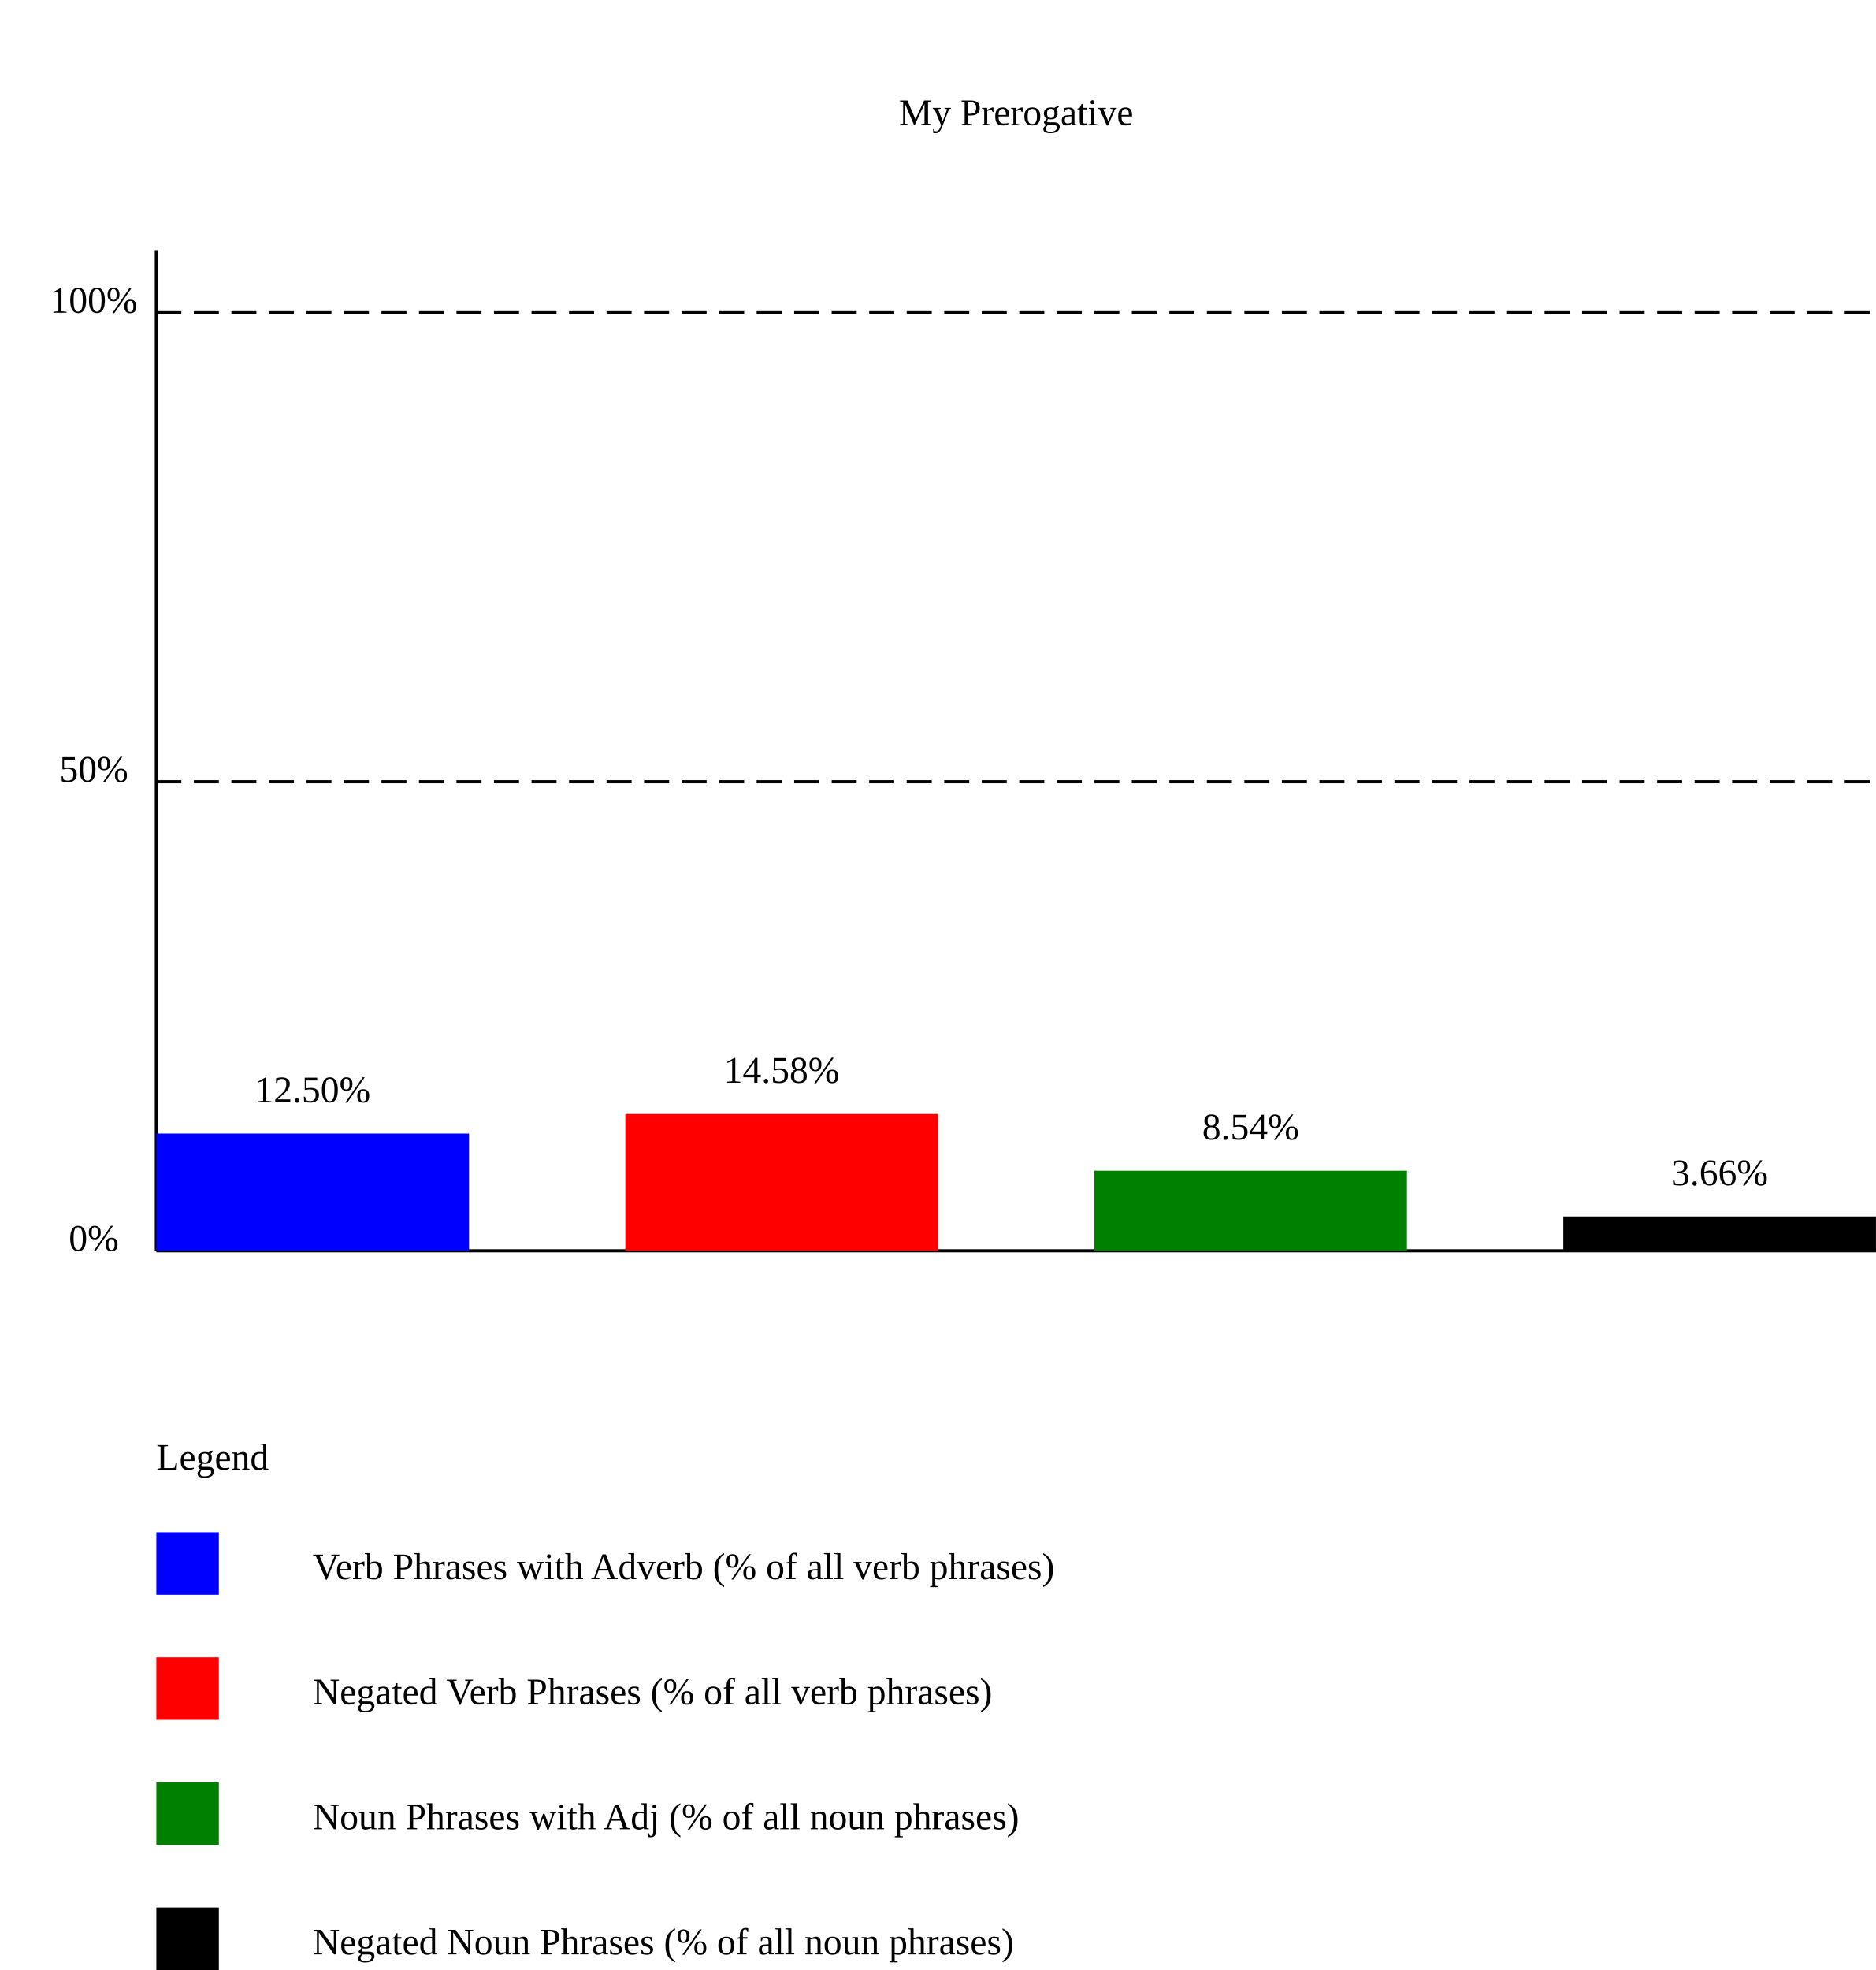
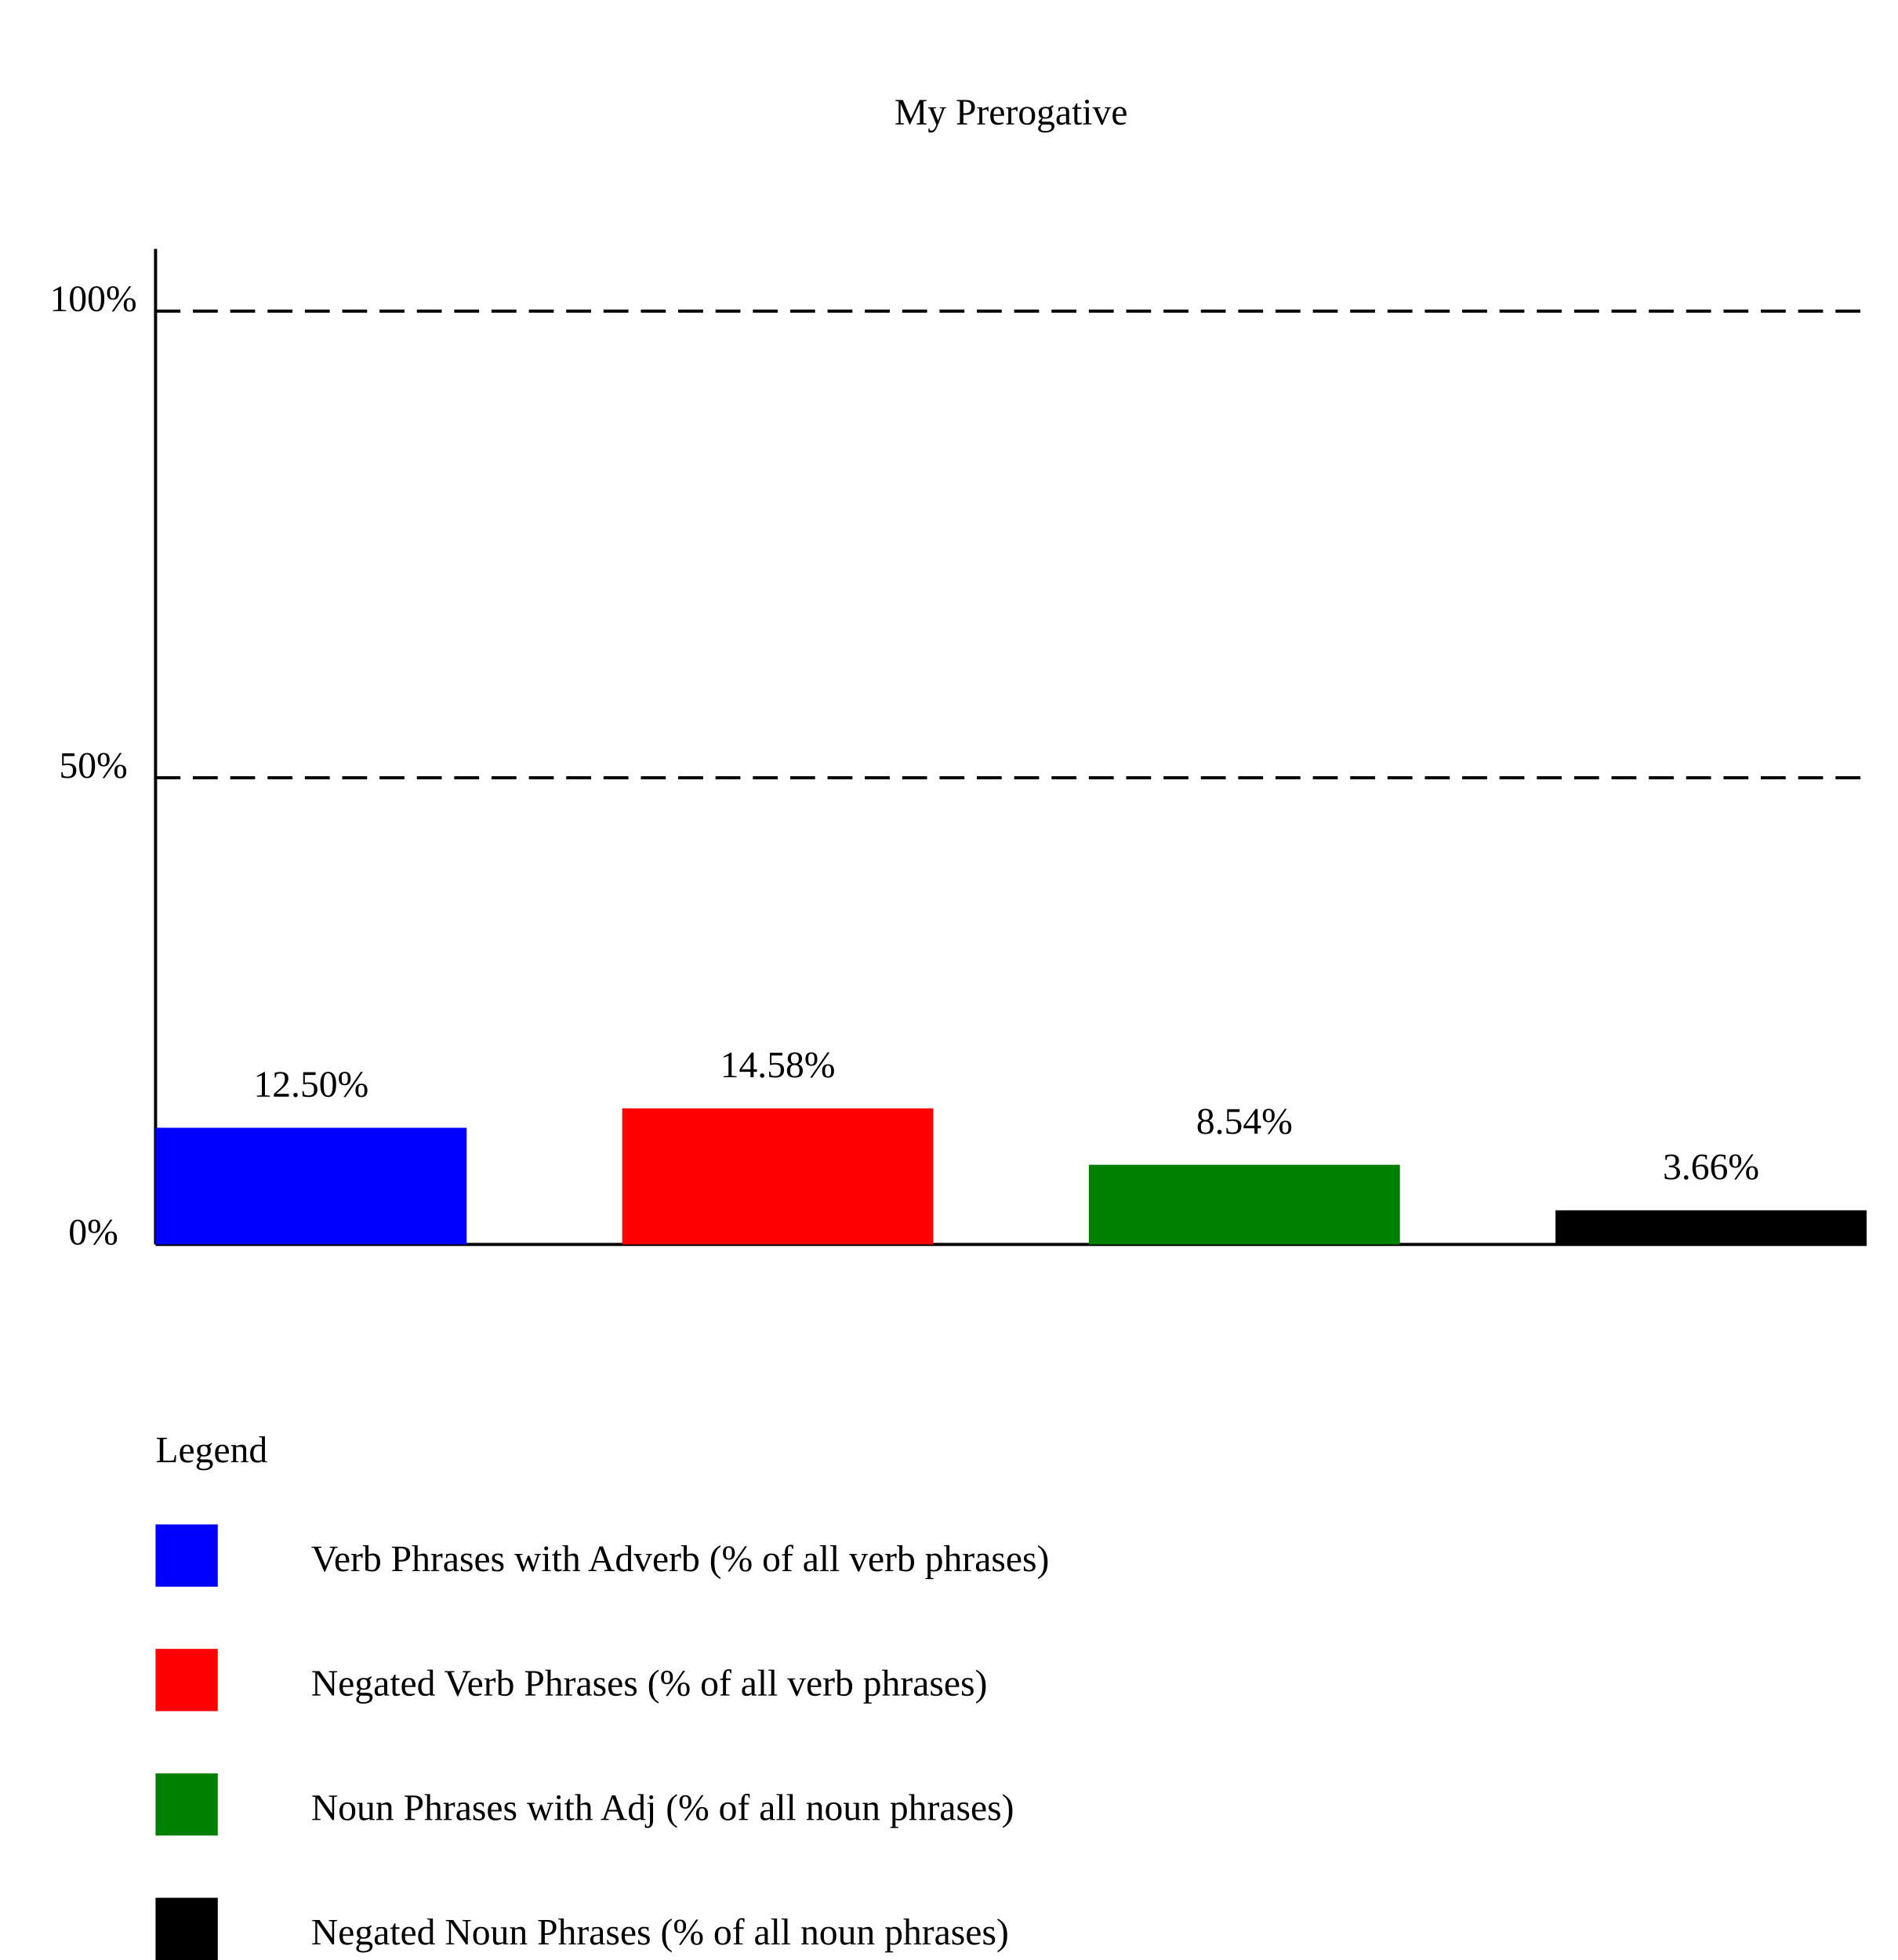
- <svg xmlns="http://www.w3.org/2000/svg" width="100%" height="100%" viewBox="0 0 600 630" preserveAspectRatio="xMidYMid">
+ <svg xmlns="http://www.w3.org/2000/svg" width="100%" height="100%" viewBox="0 0 610 630" preserveAspectRatio="xMidYMid">
  <text x="325" y="40" text-anchor="middle">My Prerogative</text>
  <line x1="50" y1="400" x2="600" y2="400" style="stroke:rgb(0,0,0);stroke-width:1" />
  <line x1="50" y1="400" x2="50" y2="80" style="stroke:rgb(0,0,0);stroke-width:1" />
  <text x="30" y="400" text-anchor="middle">0%</text>
  <text x="30" y="250" text-anchor="middle">50%</text>
  <text x="30" y="100" text-anchor="middle">100%</text>
  <line x1="50" y1="250" x2="600" y2="250" style="stroke:rgb(0,0,0);stroke-width:1" stroke-dasharray="8 4" />
  <line x1="50" y1="100" x2="600" y2="100" style="stroke:rgb(0,0,0);stroke-width:1" stroke-dasharray="8 4" />
  <rect x="50" y="362.5" width="100" height="37.5" style="fill:blue" />
  <rect x="200" y="356.25" width="100" height="43.75" style="fill:red" />
  <rect x="350" y="374.39" width="100" height="25.61" style="fill:green" />
  <rect x="500" y="389.024" width="100" height="10.976" style="fill:black" />
  <text x="100" y="352.5" text-anchor="middle">12.50%</text>
  <text x="250" y="346.25" text-anchor="middle">14.58%</text>
  <text x="400" y="364.39" text-anchor="middle">8.54%</text>
  <text x="550" y="379.024" text-anchor="middle">3.66%</text>
  <text x="50" y="470" text-anchor="left">Legend</text>
  <rect x="50" y="490" width="20" height="20" style="fill:blue" />
  <text x="100" y="505" text-anchor="left">Verb Phrases with Adverb (% of all verb phrases)</text>
  <rect x="50" y="530" width="20" height="20" style="fill:red" />
  <text x="100" y="545" text-anchor="left">Negated Verb Phrases (% of all verb phrases)</text>
  <rect x="50" y="570" width="20" height="20" style="fill:green" />
  <text x="100" y="585" text-anchor="left">Noun Phrases with Adj (% of all noun phrases)</text>
  <rect x="50" y="610" width="20" height="20" style="fill:black" />
  <text x="100" y="625" text-anchor="left">Negated Noun Phrases (% of all noun phrases)</text>
</svg>
